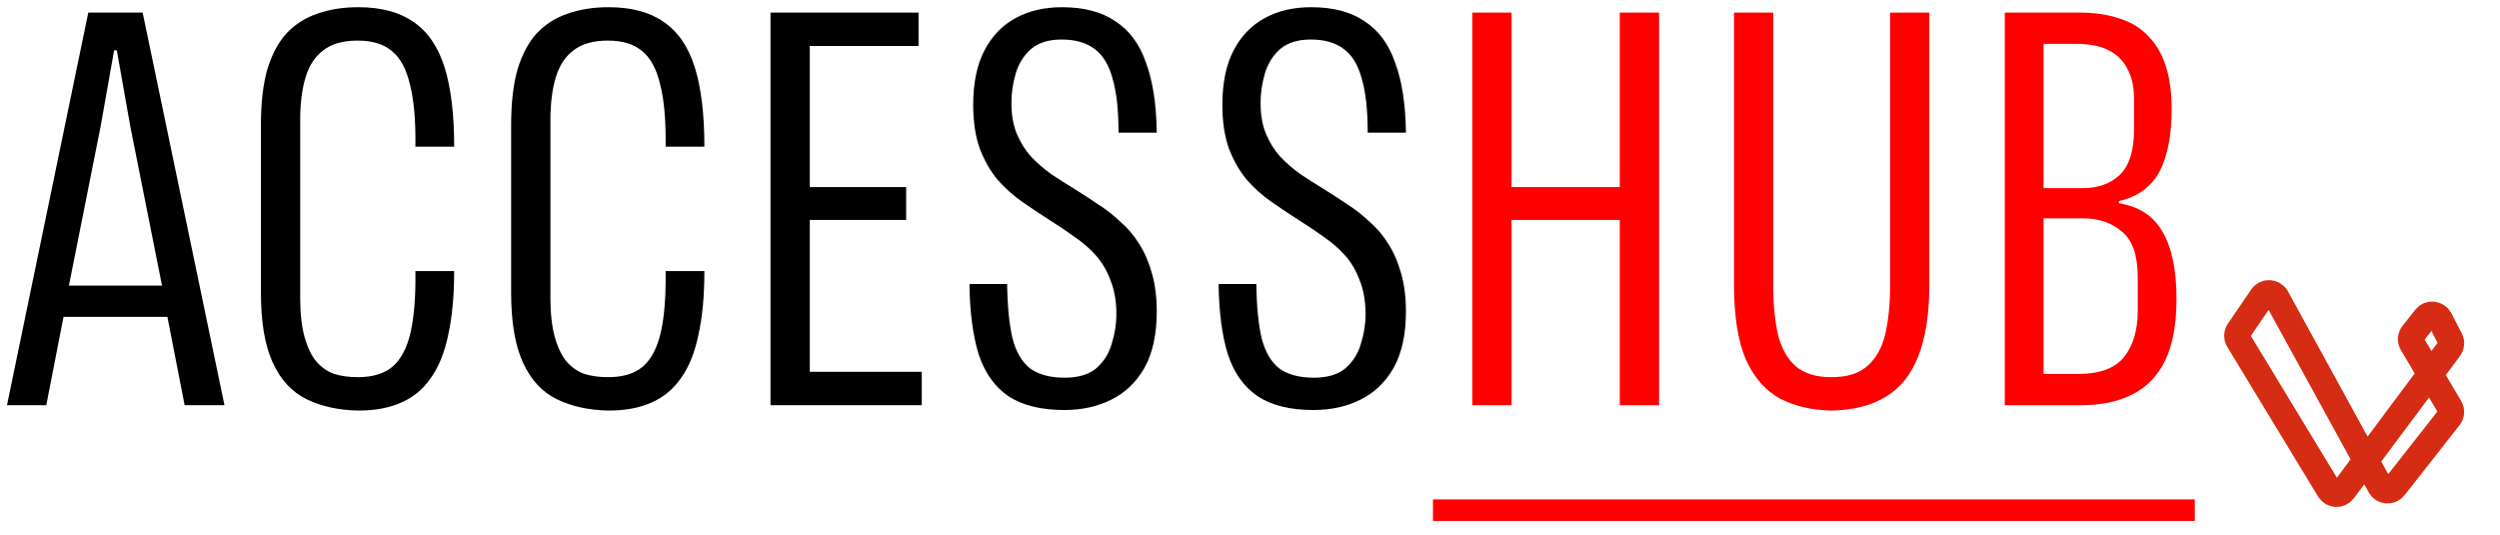
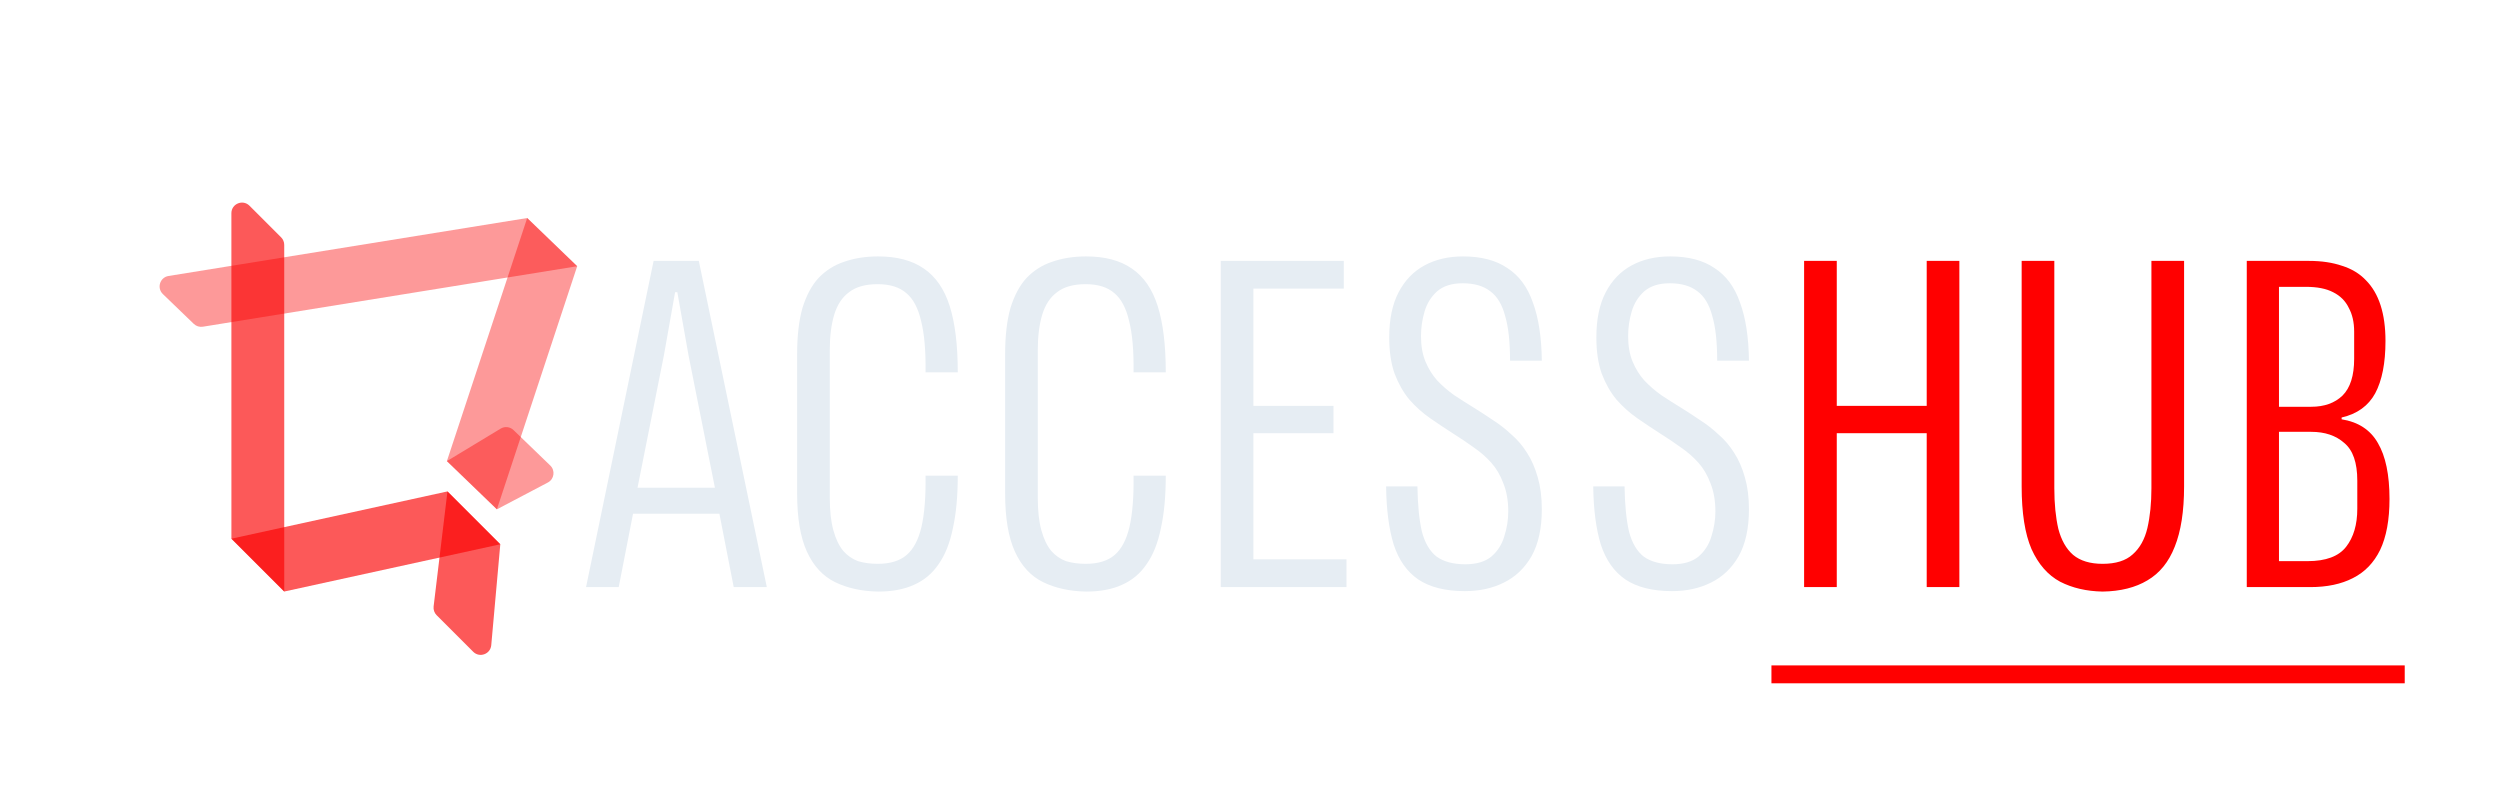
- <svg xmlns="http://www.w3.org/2000/svg" width="290" height="62" viewBox="0 0 290 62" fill="none">
-   <path d="M0.812 47L10.245 1.462H16.554L26.049 47H21.426L19.427 36.755H7.371L5.372 47H0.812ZM7.996 33.132H18.802L15.117 14.642L13.555 5.835H13.243L11.681 14.642L7.996 33.132ZM41.585 47.625C39.294 47.583 37.295 47.146 35.588 46.313C33.88 45.48 32.569 44.064 31.652 42.065C30.736 40.066 30.278 37.359 30.278 33.944V14.517C30.278 11.935 30.528 9.77 31.028 8.021C31.569 6.272 32.319 4.877 33.277 3.836C34.276 2.795 35.463 2.045 36.837 1.587C38.253 1.087 39.836 0.837 41.585 0.837C44.208 0.837 46.332 1.399 47.956 2.524C49.622 3.648 50.83 5.397 51.579 7.771C52.329 10.145 52.704 13.226 52.704 17.016H48.206C48.248 14.018 48.039 11.623 47.581 9.832C47.165 8.042 46.478 6.751 45.52 5.96C44.562 5.127 43.23 4.71 41.522 4.71C39.815 4.71 38.482 5.085 37.524 5.835C36.566 6.543 35.879 7.584 35.463 8.958C35.046 10.332 34.838 11.977 34.838 13.893V34.569C34.838 36.36 35.005 37.859 35.338 39.067C35.671 40.274 36.129 41.232 36.712 41.94C37.295 42.606 37.982 43.085 38.774 43.377C39.606 43.627 40.523 43.752 41.522 43.752C43.271 43.752 44.625 43.335 45.582 42.502C46.54 41.669 47.227 40.358 47.644 38.567C48.06 36.735 48.248 34.361 48.206 31.446H52.704C52.704 34.319 52.475 36.776 52.017 38.817C51.6 40.858 50.934 42.523 50.018 43.814C49.143 45.105 47.998 46.063 46.582 46.688C45.208 47.312 43.542 47.625 41.585 47.625ZM70.622 47.625C68.331 47.583 66.332 47.146 64.625 46.313C62.917 45.48 61.606 44.064 60.69 42.065C59.773 40.066 59.315 37.359 59.315 33.944V14.517C59.315 11.935 59.565 9.77 60.065 8.021C60.606 6.272 61.356 4.877 62.314 3.836C63.313 2.795 64.5 2.045 65.874 1.587C67.29 1.087 68.873 0.837 70.622 0.837C73.245 0.837 75.369 1.399 76.993 2.524C78.659 3.648 79.867 5.397 80.616 7.771C81.366 10.145 81.741 13.226 81.741 17.016H77.243C77.285 14.018 77.077 11.623 76.618 9.832C76.202 8.042 75.515 6.751 74.557 5.96C73.599 5.127 72.267 4.71 70.559 4.71C68.852 4.71 67.519 5.085 66.561 5.835C65.604 6.543 64.916 7.584 64.5 8.958C64.084 10.332 63.875 11.977 63.875 13.893V34.569C63.875 36.36 64.042 37.859 64.375 39.067C64.708 40.274 65.166 41.232 65.749 41.94C66.332 42.606 67.019 43.085 67.811 43.377C68.644 43.627 69.56 43.752 70.559 43.752C72.308 43.752 73.662 43.335 74.62 42.502C75.577 41.669 76.264 40.358 76.681 38.567C77.097 36.735 77.285 34.361 77.243 31.446H81.741C81.741 34.319 81.512 36.776 81.054 38.817C80.637 40.858 79.971 42.523 79.055 43.814C78.18 45.105 77.035 46.063 75.619 46.688C74.245 47.312 72.579 47.625 70.622 47.625ZM89.414 47V1.462H106.593V5.335H93.974V21.701H105.156V25.512H93.974V43.127H106.967V47H89.414ZM123.493 47.562C120.786 47.562 118.621 47.021 116.997 45.938C115.414 44.855 114.269 43.231 113.561 41.066C112.895 38.9 112.541 36.193 112.499 32.945H116.872C116.913 35.527 117.122 37.63 117.496 39.254C117.913 40.837 118.6 42.003 119.558 42.752C120.557 43.46 121.89 43.814 123.556 43.814C125.097 43.814 126.304 43.46 127.179 42.752C128.053 42.003 128.657 41.066 128.99 39.941C129.365 38.775 129.552 37.609 129.552 36.443C129.552 34.944 129.323 33.632 128.865 32.508C128.449 31.383 127.887 30.426 127.179 29.634C126.471 28.843 125.659 28.135 124.743 27.511C123.826 26.844 122.869 26.199 121.869 25.574C120.828 24.908 119.766 24.2 118.683 23.45C117.601 22.701 116.622 21.826 115.747 20.827C114.914 19.827 114.227 18.619 113.686 17.203C113.186 15.788 112.936 14.101 112.936 12.144C112.936 9.603 113.374 7.5 114.248 5.835C115.123 4.169 116.33 2.92 117.871 2.087C119.412 1.254 121.203 0.837 123.243 0.837C125.784 0.837 127.845 1.379 129.428 2.461C131.052 3.503 132.239 5.106 132.988 7.271C133.779 9.395 134.196 12.102 134.237 15.392H129.802C129.802 12.768 129.573 10.686 129.115 9.145C128.699 7.563 128.012 6.418 127.054 5.71C126.096 4.96 124.805 4.585 123.181 4.585C121.682 4.585 120.495 4.96 119.62 5.71C118.787 6.459 118.204 7.396 117.871 8.521C117.538 9.645 117.372 10.79 117.372 11.956C117.372 13.331 117.58 14.518 117.996 15.517C118.413 16.516 118.954 17.391 119.62 18.14C120.328 18.89 121.119 19.577 121.994 20.202C122.869 20.785 123.785 21.368 124.743 21.951C125.617 22.492 126.512 23.075 127.429 23.7C128.345 24.283 129.198 24.949 129.99 25.699C130.823 26.407 131.551 27.261 132.176 28.26C132.801 29.218 133.3 30.363 133.675 31.696C134.05 32.987 134.237 34.465 134.237 36.131C134.237 38.796 133.759 40.982 132.801 42.69C131.843 44.356 130.552 45.584 128.928 46.375C127.345 47.167 125.534 47.562 123.493 47.562ZM152.408 47.562C149.701 47.562 147.536 47.021 145.912 45.938C144.329 44.855 143.184 43.231 142.476 41.066C141.81 38.9 141.456 36.193 141.414 32.945H145.787C145.829 35.527 146.037 37.63 146.412 39.254C146.828 40.837 147.515 42.003 148.473 42.752C149.472 43.46 150.805 43.814 152.471 43.814C154.012 43.814 155.219 43.46 156.094 42.752C156.968 42.003 157.572 41.066 157.905 39.941C158.28 38.775 158.468 37.609 158.468 36.443C158.468 34.944 158.239 33.632 157.78 32.508C157.364 31.383 156.802 30.426 156.094 29.634C155.386 28.843 154.574 28.135 153.658 27.511C152.741 26.844 151.784 26.199 150.784 25.574C149.743 24.908 148.681 24.2 147.598 23.45C146.516 22.701 145.537 21.826 144.663 20.827C143.83 19.827 143.142 18.619 142.601 17.203C142.101 15.788 141.852 14.101 141.852 12.144C141.852 9.603 142.289 7.5 143.163 5.835C144.038 4.169 145.246 2.92 146.786 2.087C148.327 1.254 150.118 0.837 152.158 0.837C154.699 0.837 156.76 1.379 158.343 2.461C159.967 3.503 161.154 5.106 161.903 7.271C162.694 9.395 163.111 12.102 163.153 15.392H158.717C158.717 12.768 158.488 10.686 158.03 9.145C157.614 7.563 156.927 6.418 155.969 5.71C155.011 4.96 153.72 4.585 152.096 4.585C150.597 4.585 149.41 4.96 148.535 5.71C147.703 6.459 147.12 7.396 146.786 8.521C146.453 9.645 146.287 10.79 146.287 11.956C146.287 13.331 146.495 14.518 146.911 15.517C147.328 16.516 147.869 17.391 148.535 18.14C149.243 18.89 150.035 19.577 150.909 20.202C151.784 20.785 152.7 21.368 153.658 21.951C154.532 22.492 155.428 23.075 156.344 23.7C157.26 24.283 158.114 24.949 158.905 25.699C159.738 26.407 160.467 27.261 161.091 28.26C161.716 29.218 162.216 30.363 162.59 31.696C162.965 32.987 163.153 34.465 163.153 36.131C163.153 38.796 162.674 40.982 161.716 42.69C160.758 44.356 159.467 45.584 157.843 46.375C156.26 47.167 154.449 47.562 152.408 47.562Z" fill="black" />
-   <path d="M187.968 47V1.462H192.528V47H187.968ZM170.853 47V1.462H175.413V47H170.853ZM174.788 25.512V21.701H188.531V25.512H174.788ZM212.529 47.625C210.281 47.583 208.302 47.125 206.595 46.25C204.888 45.334 203.555 43.814 202.597 41.69C201.681 39.566 201.223 36.651 201.223 32.945V1.462H205.783V33.195C205.783 35.36 205.97 37.255 206.345 38.879C206.762 40.462 207.449 41.669 208.407 42.502C209.406 43.335 210.78 43.752 212.529 43.752C214.362 43.752 215.757 43.315 216.715 42.44C217.714 41.565 218.401 40.337 218.776 38.754C219.151 37.13 219.338 35.277 219.338 33.195V1.462H223.898V32.945C223.898 36.401 223.461 39.212 222.586 41.378C221.754 43.502 220.483 45.063 218.776 46.063C217.11 47.062 215.028 47.583 212.529 47.625ZM232.648 47V1.462H241.331C243.08 1.462 244.621 1.691 245.953 2.149C247.286 2.566 248.389 3.232 249.264 4.148C250.18 5.064 250.867 6.23 251.325 7.646C251.784 9.062 252.013 10.728 252.013 12.643C252.013 15.725 251.534 18.161 250.576 19.952C249.618 21.701 248.056 22.826 245.891 23.325V23.575C248.223 23.95 249.91 25.053 250.951 26.886C252.033 28.718 252.575 31.321 252.575 34.694C252.575 37.609 252.137 39.983 251.263 41.815C250.388 43.606 249.118 44.918 247.453 45.751C245.828 46.584 243.85 47 241.518 47H232.648ZM237.146 44.689L235.834 43.377H241.143C243.684 43.377 245.474 42.711 246.516 41.378C247.557 40.045 248.077 38.276 248.077 36.068C248.077 35.402 248.077 34.736 248.077 34.069C248.077 33.403 248.077 32.758 248.077 32.133C248.077 29.634 247.473 27.885 246.266 26.886C245.1 25.845 243.559 25.324 241.643 25.324H236.583V21.826H241.643C243.475 21.826 244.933 21.305 246.016 20.264C247.099 19.182 247.64 17.474 247.64 15.142C247.64 14.517 247.64 13.893 247.64 13.268C247.64 12.602 247.64 11.956 247.64 11.332C247.64 10.041 247.39 8.937 246.89 8.021C246.432 7.063 245.703 6.334 244.704 5.835C243.746 5.335 242.476 5.085 240.894 5.085H235.834L237.146 3.773V44.689Z" fill="#FF0000" />
-   <path d="M166.292 57.932H254.699V60.43H166.292V57.932Z" fill="#FF0000" />
-   <path d="M271.949 56.908L284.259 40.416C284.488 40.109 284.522 39.698 284.346 39.357L283.134 37.019C282.8 36.374 281.912 36.289 281.462 36.858L279.985 38.722C279.727 39.047 279.697 39.498 279.909 39.854L284.313 47.265C284.524 47.621 284.495 48.069 284.24 48.394L277.857 56.522C277.414 57.086 276.538 57.014 276.193 56.386L264.187 34.508C263.828 33.854 262.905 33.809 262.484 34.426L259.782 38.384C259.561 38.708 259.549 39.132 259.753 39.467L270.293 56.828C270.661 57.434 271.525 57.476 271.949 56.908Z" stroke="#D52C13" stroke-width="3" />
+ <svg xmlns="http://www.w3.org/2000/svg" width="243" height="78" viewBox="0 0 243 78" fill="none">
+   <path d="M56.964 57.066L63.531 25.359H67.924L74.535 57.066H71.317L69.925 49.933H61.531L60.139 57.066H56.964ZM61.966 47.41H69.49L66.924 34.536L65.837 28.404H65.619L64.532 34.536L61.966 47.41ZM85.353 57.501C83.758 57.472 82.366 57.167 81.177 56.587C79.989 56.008 79.075 55.022 78.437 53.63C77.799 52.238 77.48 50.353 77.48 47.976V34.449C77.48 32.651 77.654 31.144 78.002 29.926C78.379 28.708 78.901 27.736 79.568 27.012C80.264 26.287 81.09 25.765 82.047 25.446C83.033 25.098 84.135 24.924 85.353 24.924C87.18 24.924 88.658 25.315 89.789 26.098C90.949 26.881 91.79 28.099 92.312 29.752C92.834 31.404 93.095 33.55 93.095 36.189H89.963C89.992 34.101 89.847 32.434 89.528 31.187C89.238 29.94 88.76 29.041 88.093 28.49C87.426 27.91 86.498 27.621 85.309 27.621C84.121 27.621 83.193 27.881 82.526 28.404C81.859 28.896 81.38 29.621 81.09 30.578C80.8 31.535 80.655 32.68 80.655 34.014V48.411C80.655 49.657 80.771 50.701 81.003 51.542C81.235 52.383 81.554 53.05 81.96 53.543C82.366 54.007 82.845 54.34 83.396 54.543C83.975 54.717 84.613 54.804 85.309 54.804C86.527 54.804 87.469 54.514 88.136 53.934C88.803 53.354 89.282 52.441 89.572 51.194C89.862 49.918 89.992 48.266 89.963 46.236H93.095C93.095 48.237 92.935 49.947 92.616 51.368C92.326 52.789 91.862 53.949 91.225 54.848C90.615 55.747 89.818 56.413 88.832 56.848C87.875 57.283 86.716 57.501 85.353 57.501ZM105.571 57.501C103.976 57.472 102.584 57.167 101.395 56.587C100.206 56.008 99.293 55.022 98.655 53.63C98.017 52.238 97.698 50.353 97.698 47.976V34.449C97.698 32.651 97.872 31.144 98.22 29.926C98.597 28.708 99.119 27.736 99.786 27.012C100.482 26.287 101.308 25.765 102.265 25.446C103.251 25.098 104.353 24.924 105.571 24.924C107.397 24.924 108.876 25.315 110.007 26.098C111.167 26.881 112.008 28.099 112.53 29.752C113.052 31.404 113.313 33.55 113.313 36.189H110.181C110.21 34.101 110.065 32.434 109.746 31.187C109.456 29.94 108.978 29.041 108.311 28.49C107.644 27.91 106.716 27.621 105.527 27.621C104.338 27.621 103.41 27.881 102.744 28.404C102.077 28.896 101.598 29.621 101.308 30.578C101.018 31.535 100.873 32.68 100.873 34.014V48.411C100.873 49.657 100.989 50.701 101.221 51.542C101.453 52.383 101.772 53.05 102.178 53.543C102.584 54.007 103.062 54.34 103.613 54.543C104.193 54.717 104.831 54.804 105.527 54.804C106.745 54.804 107.687 54.514 108.354 53.934C109.021 53.354 109.5 52.441 109.79 51.194C110.08 49.918 110.21 48.266 110.181 46.236H113.313C113.313 48.237 113.153 49.947 112.834 51.368C112.544 52.789 112.08 53.949 111.442 54.848C110.833 55.747 110.036 56.413 109.05 56.848C108.093 57.283 106.933 57.501 105.571 57.501ZM118.656 57.066V25.359H130.616V28.055H121.831V39.451H129.616V42.104H121.831V54.369H130.877V57.066H118.656ZM142.384 57.457C140.499 57.457 138.991 57.08 137.86 56.327C136.759 55.573 135.961 54.442 135.468 52.934C135.004 51.426 134.758 49.541 134.729 47.28H137.773C137.802 49.078 137.947 50.542 138.208 51.673C138.498 52.775 138.977 53.586 139.644 54.108C140.34 54.601 141.267 54.848 142.427 54.848C143.5 54.848 144.341 54.601 144.95 54.108C145.559 53.586 145.979 52.934 146.211 52.151C146.472 51.339 146.603 50.527 146.603 49.715C146.603 48.672 146.443 47.758 146.124 46.975C145.834 46.192 145.443 45.526 144.95 44.975C144.457 44.424 143.892 43.931 143.254 43.496C142.616 43.032 141.949 42.583 141.253 42.148C140.528 41.684 139.789 41.191 139.035 40.669C138.281 40.147 137.599 39.538 136.991 38.842C136.411 38.146 135.932 37.305 135.555 36.319C135.207 35.334 135.033 34.159 135.033 32.796C135.033 31.028 135.338 29.563 135.947 28.404C136.556 27.244 137.396 26.374 138.469 25.794C139.542 25.214 140.789 24.924 142.21 24.924C143.979 24.924 145.414 25.301 146.516 26.055C147.647 26.78 148.473 27.896 148.995 29.404C149.546 30.883 149.836 32.767 149.865 35.058H146.777C146.777 33.231 146.617 31.782 146.298 30.709C146.008 29.607 145.53 28.809 144.863 28.317C144.196 27.794 143.297 27.534 142.166 27.534C141.122 27.534 140.296 27.794 139.687 28.317C139.107 28.838 138.701 29.491 138.469 30.274C138.237 31.057 138.121 31.854 138.121 32.666C138.121 33.623 138.266 34.449 138.556 35.145C138.846 35.841 139.223 36.45 139.687 36.972C140.18 37.494 140.731 37.972 141.34 38.407C141.949 38.813 142.587 39.219 143.254 39.625C143.863 40.002 144.486 40.408 145.124 40.843C145.762 41.249 146.356 41.713 146.907 42.234C147.487 42.727 147.995 43.322 148.429 44.018C148.864 44.685 149.212 45.482 149.473 46.41C149.734 47.309 149.865 48.338 149.865 49.498C149.865 51.354 149.531 52.876 148.864 54.065C148.197 55.225 147.299 56.08 146.168 56.631C145.066 57.182 143.805 57.457 142.384 57.457ZM162.517 57.457C160.632 57.457 159.124 57.08 157.993 56.327C156.891 55.573 156.094 54.442 155.601 52.934C155.137 51.426 154.891 49.541 154.862 47.28H157.906C157.935 49.078 158.08 50.542 158.341 51.673C158.631 52.775 159.11 53.586 159.777 54.108C160.472 54.601 161.4 54.848 162.56 54.848C163.633 54.848 164.474 54.601 165.083 54.108C165.692 53.586 166.112 52.934 166.344 52.151C166.605 51.339 166.736 50.527 166.736 49.715C166.736 48.672 166.576 47.758 166.257 46.975C165.967 46.192 165.576 45.526 165.083 44.975C164.59 44.424 164.024 43.931 163.387 43.496C162.749 43.032 162.082 42.583 161.386 42.148C160.661 41.684 159.922 41.191 159.168 40.669C158.414 40.147 157.732 39.538 157.123 38.842C156.544 38.146 156.065 37.305 155.688 36.319C155.34 35.334 155.166 34.159 155.166 32.796C155.166 31.028 155.471 29.563 156.08 28.404C156.689 27.244 157.529 26.374 158.602 25.794C159.675 25.214 160.922 24.924 162.343 24.924C164.111 24.924 165.547 25.301 166.649 26.055C167.779 26.78 168.606 27.896 169.128 29.404C169.679 30.883 169.969 32.767 169.998 35.058H166.91C166.91 33.231 166.75 31.782 166.431 30.709C166.141 29.607 165.663 28.809 164.996 28.317C164.329 27.794 163.43 27.534 162.299 27.534C161.255 27.534 160.429 27.794 159.82 28.317C159.24 28.838 158.834 29.491 158.602 30.274C158.37 31.057 158.254 31.854 158.254 32.666C158.254 33.623 158.399 34.449 158.689 35.145C158.979 35.841 159.356 36.45 159.82 36.972C160.313 37.494 160.864 37.972 161.473 38.407C162.082 38.813 162.72 39.219 163.387 39.625C163.995 40.002 164.619 40.408 165.257 40.843C165.895 41.249 166.489 41.713 167.04 42.234C167.62 42.727 168.127 43.322 168.562 44.018C168.997 44.685 169.345 45.482 169.606 46.41C169.867 47.309 169.998 48.338 169.998 49.498C169.998 51.354 169.664 52.876 168.997 54.065C168.33 55.225 167.432 56.08 166.301 56.631C165.199 57.182 163.938 57.457 162.517 57.457Z" fill="#E6EDF3" />
+   <path d="M187.276 57.066V25.359H190.451V57.066H187.276ZM175.359 57.066V25.359H178.534V57.066H175.359ZM178.099 42.104V39.451H187.668V42.104H178.099ZM204.378 57.501C202.812 57.472 201.434 57.153 200.246 56.544C199.057 55.906 198.129 54.848 197.462 53.369C196.824 51.89 196.505 49.86 196.505 47.28V25.359H199.68V47.454C199.68 48.962 199.811 50.281 200.072 51.412C200.362 52.514 200.84 53.354 201.507 53.934C202.203 54.514 203.16 54.804 204.378 54.804C205.653 54.804 206.625 54.5 207.292 53.891C207.988 53.282 208.466 52.427 208.727 51.325C208.988 50.194 209.118 48.904 209.118 47.454V25.359H212.293V47.28C212.293 49.687 211.989 51.644 211.38 53.151C210.8 54.63 209.916 55.718 208.727 56.413C207.567 57.109 206.117 57.472 204.378 57.501ZM218.386 57.066V25.359H224.431C225.649 25.359 226.722 25.518 227.65 25.837C228.578 26.127 229.346 26.591 229.955 27.229C230.593 27.867 231.071 28.679 231.39 29.665C231.709 30.651 231.869 31.811 231.869 33.144C231.869 35.29 231.535 36.986 230.868 38.233C230.201 39.451 229.114 40.234 227.606 40.582V40.756C229.23 41.017 230.404 41.785 231.129 43.061C231.883 44.337 232.26 46.149 232.26 48.498C232.26 50.527 231.956 52.18 231.347 53.456C230.738 54.703 229.853 55.616 228.694 56.196C227.563 56.776 226.186 57.066 224.562 57.066H218.386ZM221.517 55.457L220.604 54.543H224.301C226.07 54.543 227.316 54.079 228.041 53.151C228.766 52.224 229.129 50.991 229.129 49.455C229.129 48.991 229.129 48.527 229.129 48.063C229.129 47.599 229.129 47.149 229.129 46.714C229.129 44.975 228.708 43.757 227.867 43.061C227.055 42.336 225.983 41.974 224.649 41.974H221.126V39.538H224.649C225.925 39.538 226.939 39.175 227.693 38.45C228.447 37.697 228.824 36.508 228.824 34.884C228.824 34.449 228.824 34.014 228.824 33.579C228.824 33.115 228.824 32.666 228.824 32.231C228.824 31.332 228.65 30.564 228.302 29.926C227.983 29.259 227.476 28.751 226.78 28.404C226.113 28.055 225.229 27.881 224.127 27.881H220.604L221.517 26.968V55.457Z" fill="#FF0000" />
+   <path d="M172.184 64.677H233.739V66.417H172.184V64.677Z" fill="#FF0000" />
+   <path d="M45.995 63.351C46.613 63.969 47.672 63.585 47.75 62.714L48.629 52.903L43.493 47.766L42.147 58.947C42.11 59.261 42.218 59.575 42.442 59.799L45.995 63.351Z" fill="#FB0000" fill-opacity="0.65" />
+   <path d="M43.493 47.766L22.493 52.361L27.629 57.497L48.629 52.903L43.493 47.766Z" fill="#FB0000" fill-opacity="0.65" />
+   <path d="M22.493 52.361L22.491 20.724C22.491 19.806 23.601 19.347 24.25 19.996L27.326 23.071C27.519 23.265 27.627 23.527 27.627 23.8L27.629 57.497L22.493 52.361Z" fill="#FB0000" fill-opacity="0.65" />
+   <path d="M53.486 45.248C53.991 45.735 53.872 46.574 53.25 46.901L48.298 49.506L43.438 44.82L48.665 41.661C49.065 41.42 49.577 41.477 49.913 41.802L53.486 45.248Z" fill="#FB0000" fill-opacity="0.4" />
+   <path d="M43.438 44.82L51.243 21.192L56.103 25.877L48.298 49.506L43.438 44.82Z" fill="#FB0000" fill-opacity="0.4" />
+   <path d="M51.243 21.192L16.381 26.825C15.543 26.96 15.219 27.995 15.831 28.584L18.836 31.481C19.07 31.706 19.395 31.808 19.715 31.757L56.103 25.877L51.243 21.192Z" fill="#FB0000" fill-opacity="0.4" />
</svg>
